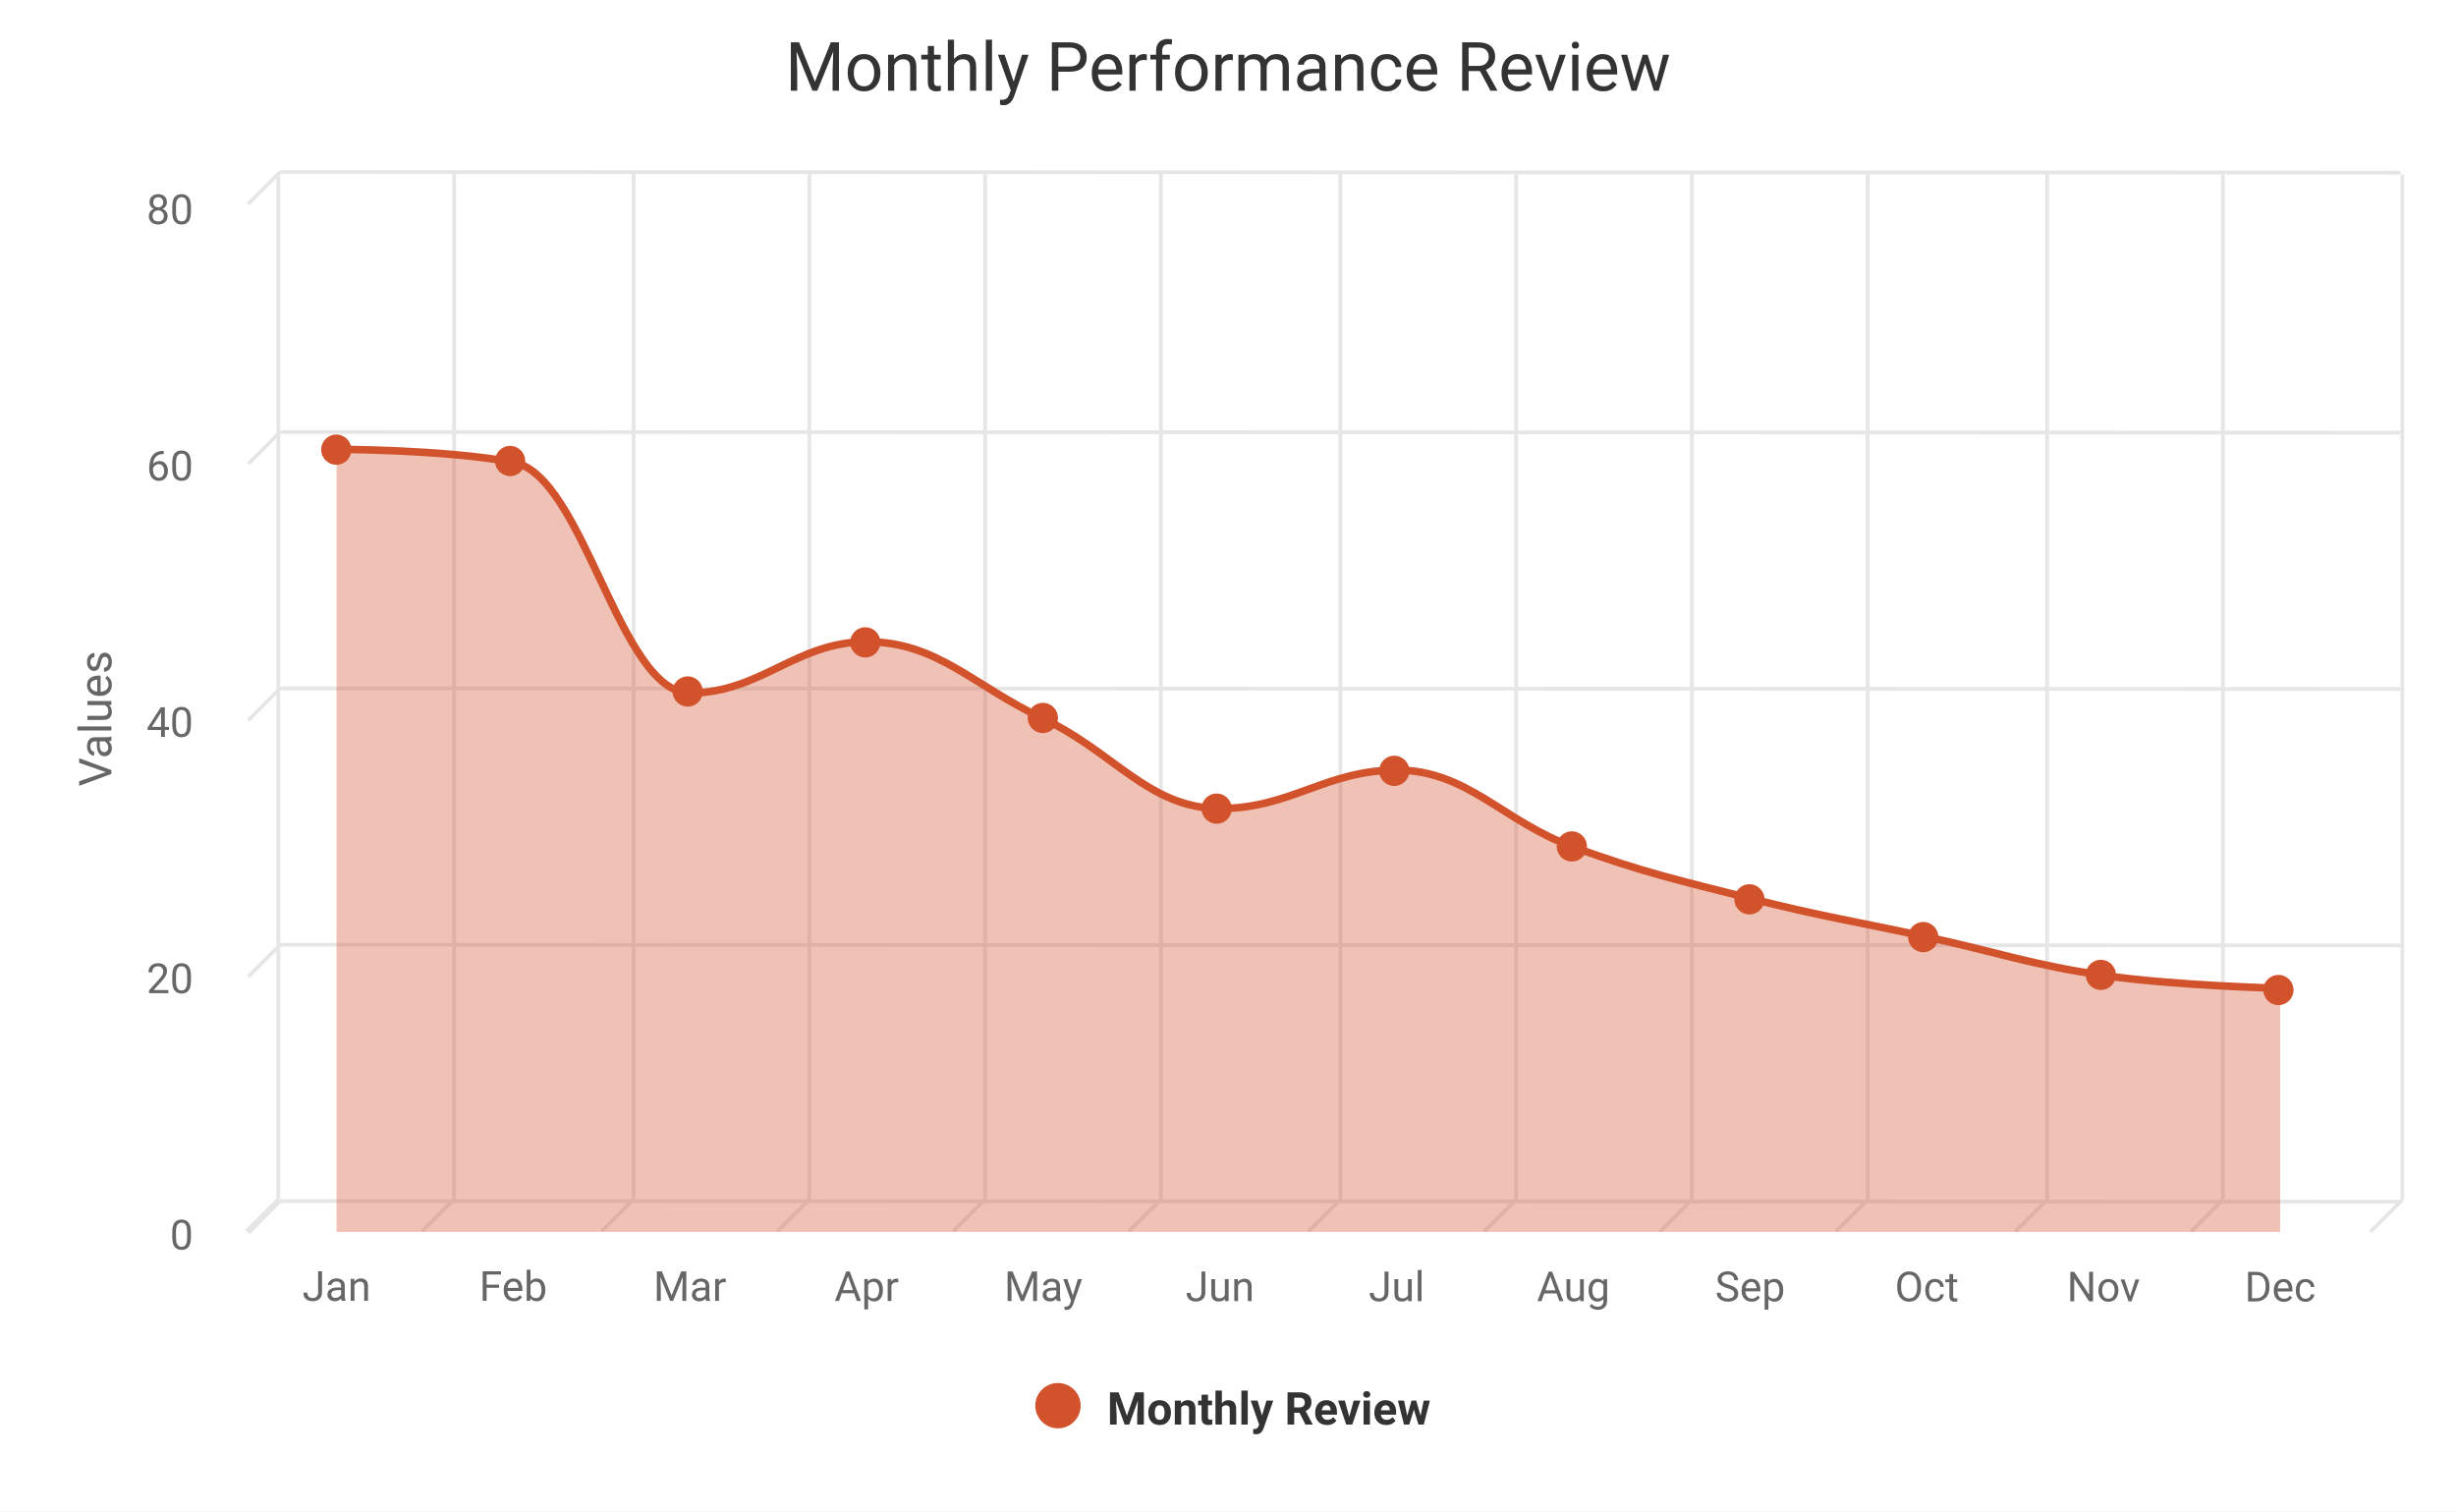
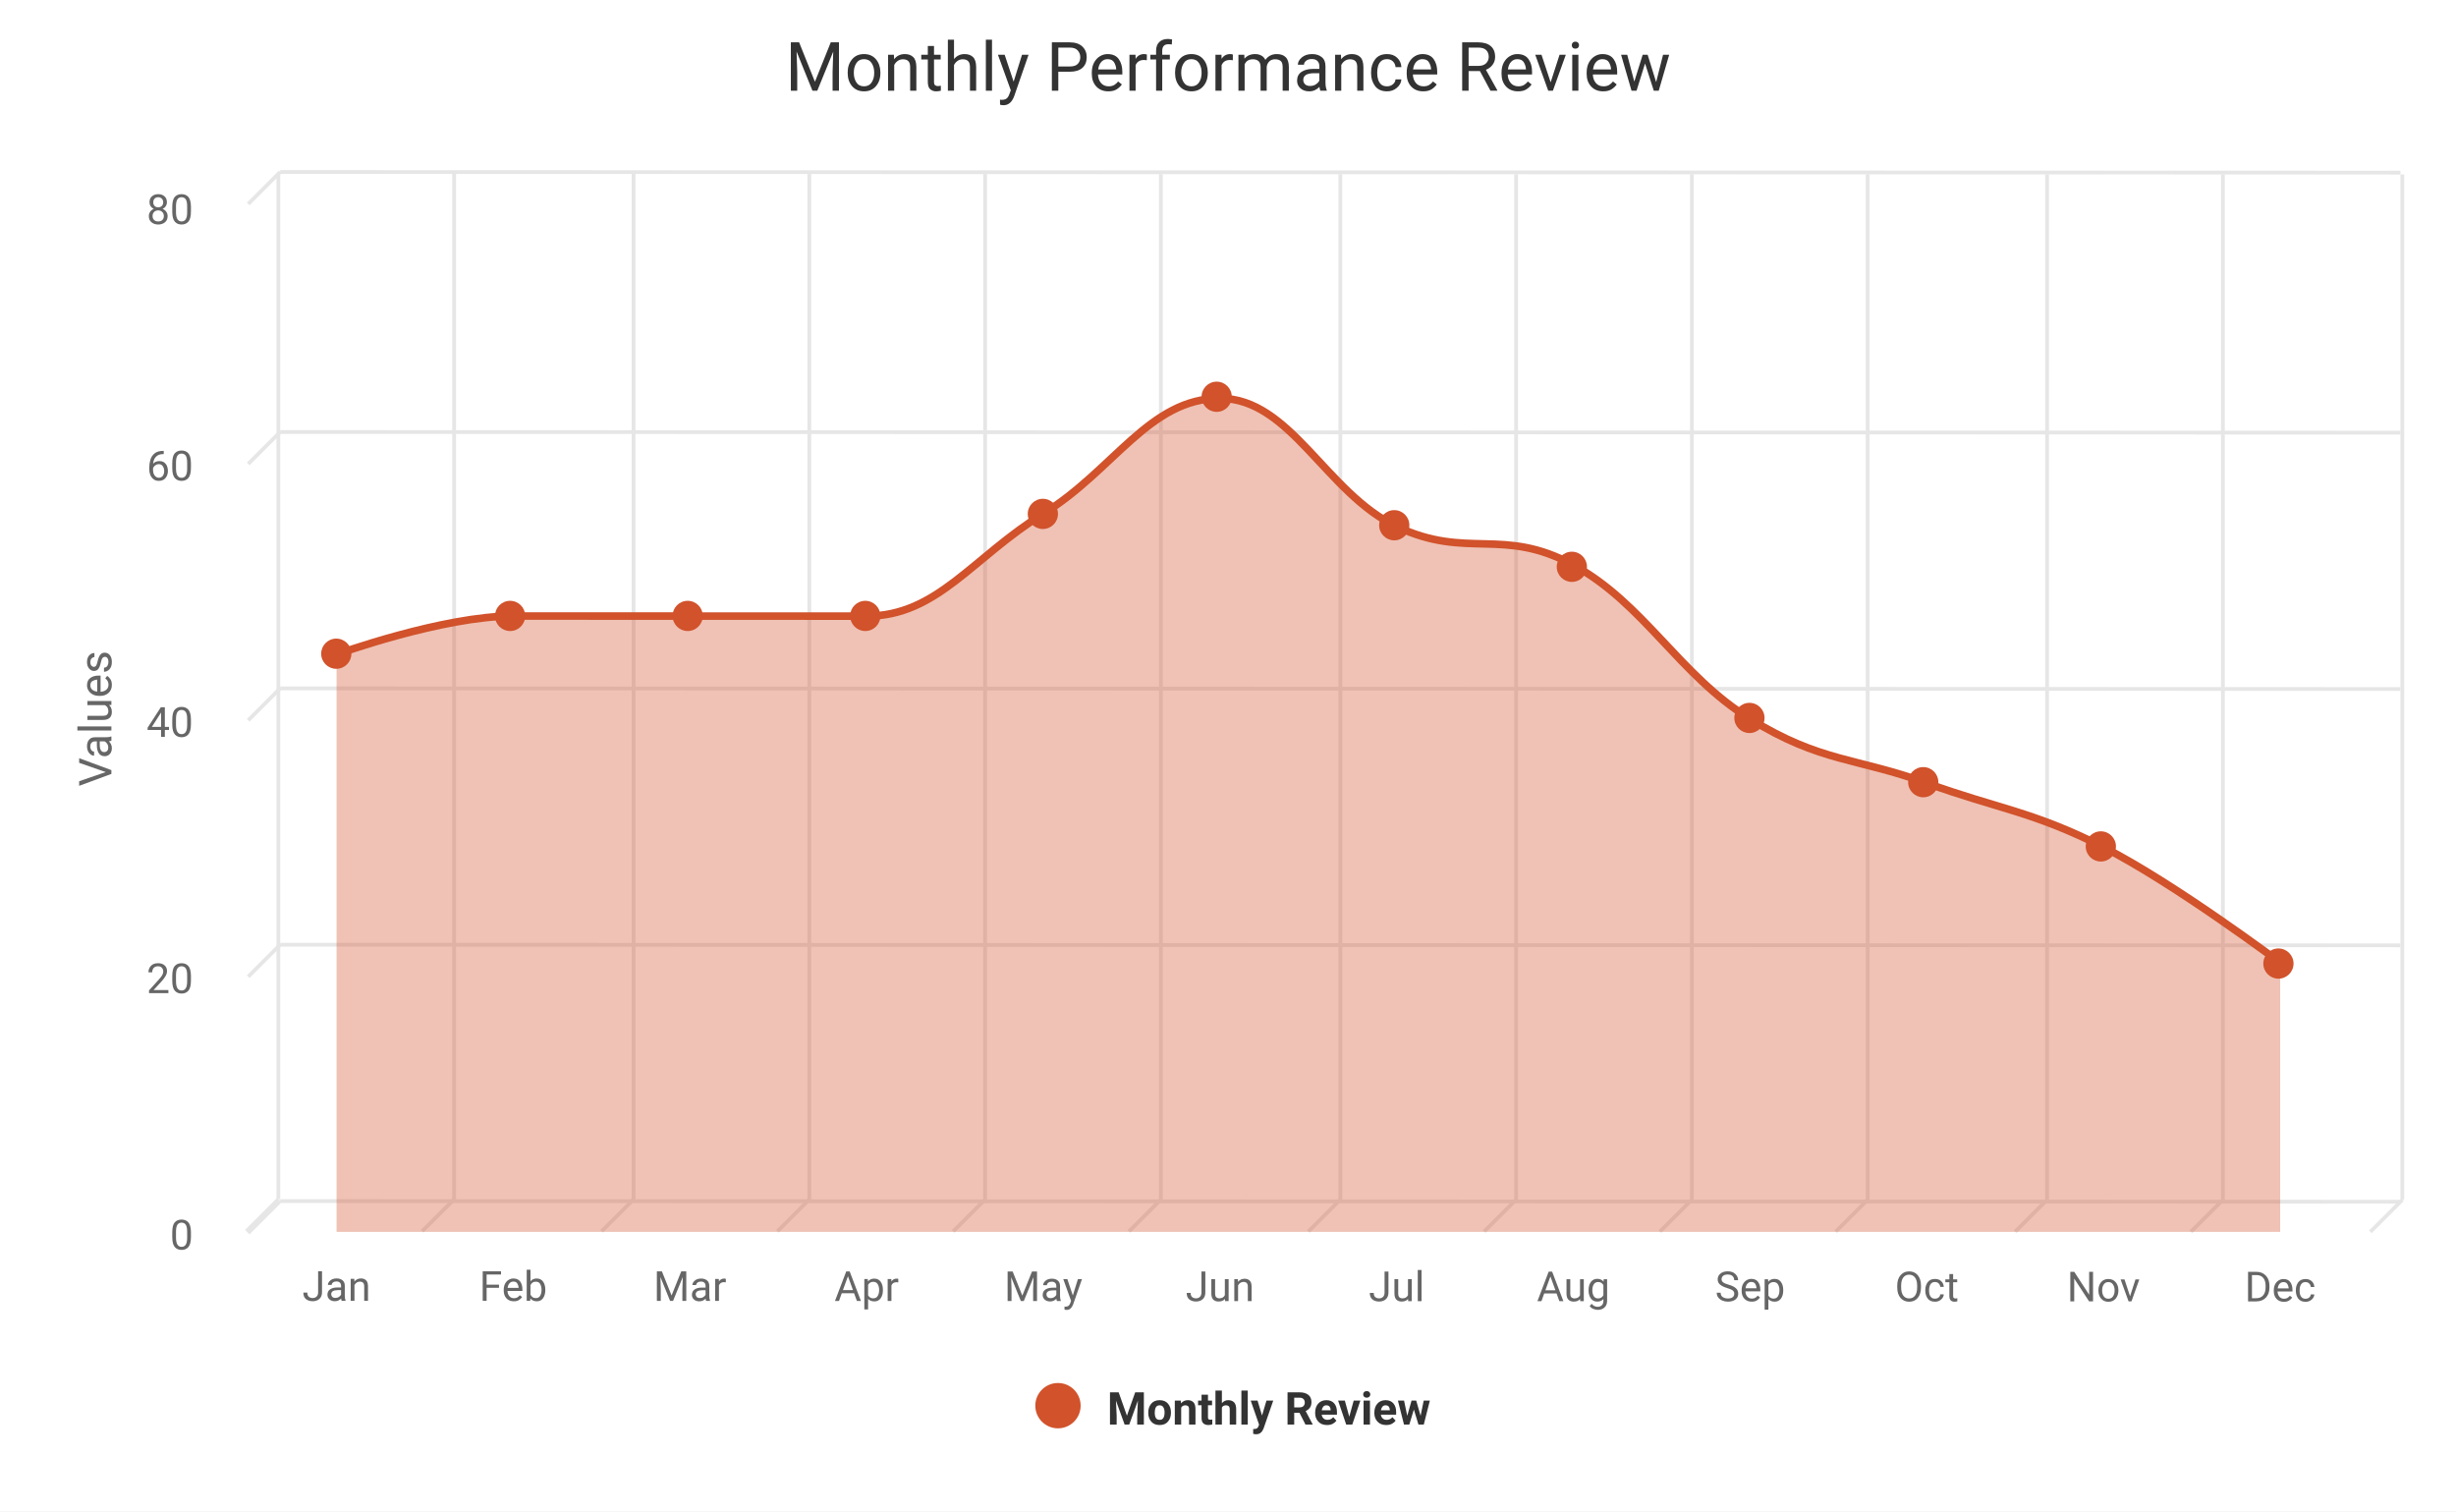
<svg xmlns="http://www.w3.org/2000/svg" version="1.1" class="highcharts-root" style="font-family: Roboto; font-size: 12px;" width="650" height="400" viewBox="0 0 650 400" aria-label="Interactive chart" aria-hidden="false">
  <defs aria-hidden="true">
-     <clipPath id="highcharts-rqmbkfw-4492-">
+     <clipPath id="highcharts-jren4wh-993-">
      <rect x="0" y="0" width="650" height="400" fill="none" />
    </clipPath>
-     <clipPath id="highcharts-rqmbkfw-4505-">
+     <clipPath id="highcharts-jren4wh-1006-">
      <rect x="0" y="0" width="650" height="400" fill="none" />
    </clipPath>
  </defs>
  <rect fill="#ffffff" class="highcharts-background" x="0" y="0" width="650" height="400" rx="0" ry="0" aria-hidden="true" />
  <g stroke-linejoin="round" class="highcharts-3d-frame highcharts-3d-frame-bottom" data-z-index="-1000" aria-hidden="true">
    <path fill="none" d="M 64.723 326.798 L 626.85 326.969 L 635.325 318.495 L 73.198 318.324 Z" visibility="hidden" />
    <path fill="none" d="M 74.15 317.372 L 635.308 317.543 L 626.85 326 L 65.692 325.829 Z" />
    <path fill="none" d="M 64.723 326.798 L 73.198 318.324 L 74.15 317.372 L 65.692 325.829 Z" visibility="hidden" />
    <path fill="none" d="M 635.325 318.495 L 626.85 326.969 L 626.85 326 L 635.308 317.543 Z" />
    <path fill="none" d="M 626.85 326.969 L 64.723 326.798 L 65.692 325.829 L 626.85 326 Z" />
    <path fill="none" d="M 73.198 318.324 L 635.325 318.495 L 635.308 317.543 L 74.15 317.372 Z" visibility="hidden" />
  </g>
  <g stroke-linejoin="round" class="highcharts-3d-frame highcharts-3d-frame-left" data-z-index="-1000" aria-hidden="true">
    <path fill="none" d="M 64.723 326.798 L 65.692 325.829 L 74.15 317.372 L 73.198 318.324 Z" visibility="hidden" />
    <path fill="none" d="M 73.198 45.983 L 74.15 46 L 65.692 54.457 L 64.723 54.457 Z" />
    <path fill="none" d="M 73.198 318.324 L 73.198 45.983 L 64.723 54.457 L 64.723 326.798 Z" visibility="hidden" />
    <path fill="none" d="M 74.15 46 L 74.15 317.372 L 65.692 325.829 L 65.692 54.457 Z" />
    <path fill="none" d="M 64.723 326.798 L 64.723 54.457 L 65.692 54.457 L 65.692 325.829 Z" />
    <path fill="none" d="M 73.198 45.983 L 73.198 318.324 L 74.15 317.372 L 74.15 46 Z" visibility="hidden" />
  </g>
  <g stroke-linejoin="round" class="highcharts-3d-frame highcharts-3d-frame-back" data-z-index="-1000" aria-hidden="true">
    <path fill="none" d="M 635.325 318.495 L 73.198 318.324 L 74.15 317.372 L 635.308 317.543 Z" visibility="hidden" />
    <path fill="none" d="M 73.198 45.983 L 635.325 46.154 L 635.308 46.171 L 74.15 46 Z" />
    <path fill="none" d="M 73.198 318.324 L 73.198 45.983 L 74.15 46 L 74.15 317.372 Z" visibility="hidden" />
    <path fill="none" d="M 635.325 46.154 L 635.325 318.495 L 635.308 317.543 L 635.308 46.171 Z" />
    <path fill="none" d="M 74.15 46 L 635.308 46.171 L 635.308 317.543 L 74.15 317.372 Z" />
    <path fill="none" d="M 73.198 318.324 L 635.325 318.495 L 635.325 46.154 L 73.198 45.983 Z" visibility="hidden" />
  </g>
  <rect fill="none" class="highcharts-plot-background" x="61" y="46" width="579" height="280" aria-hidden="true" />
  <g class="highcharts-pane-group" data-z-index="0" aria-hidden="true" />
  <g class="highcharts-grid highcharts-xaxis-grid" data-z-index="1" aria-hidden="true">
    <path fill="none" stroke="#e6e6e6" stroke-width="1" stroke-dasharray="none" data-z-index="1" class="highcharts-grid-line" d="M 120.187 46.014 L 120.187 317.386 M 111.728 325.843 L 120.187 317.386" opacity="1" />
    <path fill="none" stroke="#e6e6e6" stroke-width="1" stroke-dasharray="none" data-z-index="1" class="highcharts-grid-line" d="M 167.677 46.028 L 167.677 317.4 M 159.218 325.858 L 167.677 317.4" opacity="1" />
    <path fill="none" stroke="#e6e6e6" stroke-width="1" stroke-dasharray="none" data-z-index="1" class="highcharts-grid-line" d="M 214.197 46.043 L 214.197 317.414 M 205.739 325.872 L 214.197 317.414" opacity="1" />
    <path fill="none" stroke="#e6e6e6" stroke-width="1" stroke-dasharray="none" data-z-index="1" class="highcharts-grid-line" d="M 260.718 46.057 L 260.718 317.429 M 252.26 325.886 L 260.718 317.429" opacity="1" />
    <path fill="none" stroke="#e6e6e6" stroke-width="1" stroke-dasharray="none" data-z-index="1" class="highcharts-grid-line" d="M 307.239 46.071 L 307.239 317.443 M 298.781 325.9 L 307.239 317.443" opacity="1" />
    <path fill="none" stroke="#e6e6e6" stroke-width="1" stroke-dasharray="none" data-z-index="1" class="highcharts-grid-line" d="M 354.729 46.085 L 354.729 317.457 M 346.271 325.915 L 354.729 317.457" opacity="1" />
    <path fill="none" stroke="#e6e6e6" stroke-width="1" stroke-dasharray="none" data-z-index="1" class="highcharts-grid-line" d="M 401.25 46.1 L 401.25 317.471 M 392.792 325.929 L 401.25 317.471" opacity="1" />
    <path fill="none" stroke="#e6e6e6" stroke-width="1" stroke-dasharray="none" data-z-index="1" class="highcharts-grid-line" d="M 447.771 46.114 L 447.771 317.486 M 439.312 325.943 L 447.771 317.486" opacity="1" />
    <path fill="none" stroke="#e6e6e6" stroke-width="1" stroke-dasharray="none" data-z-index="1" class="highcharts-grid-line" d="M 494.292 46.128 L 494.292 317.5 M 485.833 325.957 L 494.292 317.5" opacity="1" />
    <path fill="none" stroke="#e6e6e6" stroke-width="1" stroke-dasharray="none" data-z-index="1" class="highcharts-grid-line" d="M 541.782 46.142 L 541.782 317.514 M 533.323 325.972 L 541.782 317.514" opacity="1" />
    <path fill="none" stroke="#e6e6e6" stroke-width="1" stroke-dasharray="none" data-z-index="1" class="highcharts-grid-line" d="M 588.303 46.157 L 588.303 317.528 M 579.844 325.986 L 588.303 317.528" opacity="1" />
    <path fill="none" stroke="#e6e6e6" stroke-width="1" stroke-dasharray="none" data-z-index="1" class="highcharts-grid-line" d="M 635.793 46.171 L 635.793 317.543 M 627.334 326 L 635.793 317.543" opacity="1" />
    <path fill="none" stroke="#e6e6e6" stroke-width="1" stroke-dasharray="none" data-z-index="1" class="highcharts-grid-line" d="M 73.666 46 L 73.666 317.372 M 65.207 325.829 L 73.666 317.372" opacity="1" />
  </g>
  <g class="highcharts-grid highcharts-zaxis-grid" data-z-index="1" aria-hidden="true" />
  <g class="highcharts-grid highcharts-yaxis-grid" data-z-index="1" aria-hidden="true">
    <path fill="none" stroke="#e6e6e6" stroke-width="1" stroke-dasharray="none" data-z-index="1" class="highcharts-grid-line" d="M 74.15 317.856 L 635.308 318.027 M 65.692 326.314 L 74.15 317.856" opacity="1" />
    <path fill="none" stroke="#e6e6e6" stroke-width="1" stroke-dasharray="none" data-z-index="1" class="highcharts-grid-line" d="M 74.15 250.013 L 635.308 250.184 M 65.692 258.471 L 74.15 250.013" opacity="1" />
    <path fill="none" stroke="#e6e6e6" stroke-width="1" stroke-dasharray="none" data-z-index="1" class="highcharts-grid-line" d="M 74.15 182.17 L 635.308 182.341 M 65.692 190.628 L 74.15 182.17" opacity="1" />
    <path fill="none" stroke="#e6e6e6" stroke-width="1" stroke-dasharray="none" data-z-index="1" class="highcharts-grid-line" d="M 74.15 114.328 L 635.308 114.498 M 65.692 122.785 L 74.15 114.328" opacity="1" />
    <path fill="none" stroke="#e6e6e6" stroke-width="1" stroke-dasharray="none" data-z-index="1" class="highcharts-grid-line" d="M 74.15 45.515 L 635.308 45.686 M 65.692 53.973 L 74.15 45.515" opacity="1" />
  </g>
  <rect fill="none" class="highcharts-plot-border" data-z-index="1" x="61" y="46" width="579" height="280" aria-hidden="true" />
  <g class="highcharts-axis highcharts-xaxis" data-z-index="2" aria-hidden="true">
    <path fill="none" class="highcharts-axis-line" stroke="#ccd6eb" stroke-width="1" data-z-index="7" d="M 0 0" />
  </g>
  <g class="highcharts-axis highcharts-zaxis" data-z-index="2" aria-hidden="true">
    <path fill="none" class="highcharts-axis-line" data-z-index="7" d="M 0 0" />
  </g>
  <g class="highcharts-axis highcharts-yaxis" data-z-index="2" aria-hidden="true">
    <text x="29.478" data-z-index="7" text-anchor="middle" transform="translate(0,0) rotate(270 29.47804 190.1432)" class="highcharts-axis-title" style="color: rgb(102, 102, 102); fill: rgb(102, 102, 102);" y="190.143" z="12.637">Values</text>
    <path fill="none" class="highcharts-axis-line" data-z-index="7" d="M 0 0" />
  </g>
  <g class="highcharts-series-group" data-z-index="3" aria-hidden="false">
-     <g class="highcharts-series highcharts-series-0 highcharts-areaspline-series" data-z-index="0.1" opacity="1" transform="translate(61,46) scale(1 1)" clip-path="url(#highcharts-rqmbkfw-4505-)" aria-hidden="true">
-       <path fill="rgb(209,82,43)" fill-opacity="0.35" d="M 28.073 72.915 C 28.073 72.915 56.131 72.915 74.836 76.322 C 93.542 79.728 102.894 137.394 121.6 137.394 C 140.305 137.394 149.658 123.84 168.363 123.84 C 187.068 123.84 196.421 135.382 215.126 144.207 C 233.831 153.033 243.184 167.967 261.889 167.967 C 280.594 167.967 289.947 157.804 308.652 157.804 C 327.358 157.804 336.71 171.381 355.415 178.171 C 374.121 184.961 383.473 187 402.179 191.754 C 420.884 196.509 430.237 197.869 448.942 201.945 C 467.647 206.021 477 209.416 495.705 212.136 C 514.41 214.855 542.468 215.542 542.468 215.542 L 542.468 280 C 542.468 280 514.41 280 495.705 280 C 477 280 467.647 280 448.942 280 C 430.237 280 420.884 280 402.179 280 C 383.473 280 374.121 280 355.415 280 C 336.71 280 327.358 280 308.652 280 C 289.947 280 280.594 280 261.889 280 C 243.184 280 233.831 280 215.126 280 C 196.421 280 187.068 280 168.363 280 C 149.658 280 140.305 280 121.6 280 C 102.894 280 93.542 280 74.836 280 C 56.131 280 28.073 280 28.073 280 Z" class="highcharts-area" data-z-index="0" />
-       <path fill="none" d="M 28.073 72.915 C 28.073 72.915 56.131 72.915 74.836 76.322 C 93.542 79.728 102.894 137.394 121.6 137.394 C 140.305 137.394 149.658 123.84 168.363 123.84 C 187.068 123.84 196.421 135.382 215.126 144.207 C 233.831 153.033 243.184 167.967 261.889 167.967 C 280.594 167.967 289.947 157.804 308.652 157.804 C 327.358 157.804 336.71 171.381 355.415 178.171 C 374.121 184.961 383.473 187 402.179 191.754 C 420.884 196.509 430.237 197.869 448.942 201.945 C 467.647 206.021 477 209.416 495.705 212.136 C 514.41 214.855 542.468 215.542 542.468 215.542" class="highcharts-graph" data-z-index="1" stroke="#d1522b" stroke-width="2" stroke-linejoin="round" stroke-linecap="round" />
+     <g class="highcharts-series highcharts-series-0 highcharts-areaspline-series" data-z-index="0.1" opacity="1" transform="translate(61,46) scale(1 1)" clip-path="url(#highcharts-jren4wh-1006-)" aria-hidden="true">
+       <path fill="rgb(209,82,43)" fill-opacity="0.35" d="M 28.073 127.19 C 28.073 127.19 56.131 117.027 74.836 117.027 C 93.542 117.027 102.894 117.036 121.6 117.042 C 140.305 117.047 149.658 117.056 168.363 117.056 C 187.068 117.056 196.421 101.461 215.126 89.933 C 233.831 78.405 243.184 59.418 261.889 59.418 C 280.594 59.418 289.947 84.528 308.652 93.354 C 327.358 102.179 336.71 93.362 355.415 103.544 C 374.121 113.726 383.473 132.725 402.179 144.264 C 420.884 155.803 430.237 154.449 448.942 161.239 C 467.647 168.029 477 168.711 495.705 178.214 C 514.41 187.718 542.468 208.758 542.468 208.758 L 542.468 280 C 542.468 280 514.41 280 495.705 280 C 477 280 467.647 280 448.942 280 C 430.237 280 420.884 280 402.179 280 C 383.473 280 374.121 280 355.415 280 C 336.71 280 327.358 280 308.652 280 C 289.947 280 280.594 280 261.889 280 C 243.184 280 233.831 280 215.126 280 C 196.421 280 187.068 280 168.363 280 C 149.658 280 140.305 280 121.6 280 C 102.894 280 93.542 280 74.836 280 C 56.131 280 28.073 280 28.073 280 Z" class="highcharts-area" data-z-index="0" />
+       <path fill="none" d="M 28.073 127.19 C 28.073 127.19 56.131 117.027 74.836 117.027 C 93.542 117.027 102.894 117.036 121.6 117.042 C 140.305 117.047 149.658 117.056 168.363 117.056 C 187.068 117.056 196.421 101.461 215.126 89.933 C 233.831 78.405 243.184 59.418 261.889 59.418 C 280.594 59.418 289.947 84.528 308.652 93.354 C 327.358 102.179 336.71 93.362 355.415 103.544 C 374.121 113.726 383.473 132.725 402.179 144.264 C 420.884 155.803 430.237 154.449 448.942 161.239 C 467.647 168.029 477 168.711 495.705 178.214 C 514.41 187.718 542.468 208.758 542.468 208.758" class="highcharts-graph" data-z-index="1" stroke="#d1522b" stroke-width="2" stroke-linejoin="round" stroke-linecap="round" />
    </g>
    <g class="highcharts-markers highcharts-series-0 highcharts-areaspline-series" data-z-index="0.1" opacity="1" transform="translate(61,46) scale(1 1)" clip-path="none" aria-hidden="false">
-       <path fill="#d1522b" d="M 28 77 A 4 4 0 1 1 28.004 77 Z" opacity="1" class="highcharts-point" tabindex="-1" role="img" aria-label="Jan, 61 units. Monthly Review." style="outline: none;" />
-       <path fill="#d1522b" d="M 74 80 A 4 4 0 1 1 74.004 80 Z" opacity="1" class="highcharts-point" tabindex="-1" role="img" aria-label="Feb, 60 units. Monthly Review." style="outline: none;" />
-       <path fill="#d1522b" d="M 121 141 A 4 4 0 1 1 121.004 141 Z" opacity="1" class="highcharts-point" tabindex="-1" role="img" aria-label="Mar, 42 units. Monthly Review." style="outline: none;" />
-       <path fill="#d1522b" d="M 168 128 A 4 4 0 1 1 168.004 128 Z" opacity="1" class="highcharts-point" tabindex="-1" role="img" aria-label="Apr, 46 units. Monthly Review." style="outline: none;" />
-       <path fill="#d1522b" d="M 215 148 A 4 4 0 1 1 215.004 148 Z" opacity="1" class="highcharts-point" tabindex="-1" role="img" aria-label="May, 40 units. Monthly Review." style="outline: none;" />
-       <path fill="#d1522b" d="M 261 172 A 4 4 0 1 1 261.004 172 Z" opacity="1" class="highcharts-point" tabindex="-1" role="img" aria-label="Jun, 33 units. Monthly Review." style="outline: none;" />
-       <path fill="#d1522b" d="M 308 162 A 4 4 0 1 1 308.004 162 Z" opacity="1" class="highcharts-point" tabindex="-1" role="img" aria-label="Jul, 36 units. Monthly Review." style="outline: none;" />
-       <path fill="#d1522b" d="M 355 182 A 4 4 0 1 1 355.004 182 Z" opacity="1" class="highcharts-point" tabindex="-1" role="img" aria-label="Aug, 30 units. Monthly Review." style="outline: none;" />
-       <path fill="#d1522b" d="M 402 196 A 4 4 0 1 1 402.004 196 Z" opacity="1" class="highcharts-point" tabindex="-1" role="img" aria-label="Sep, 26 units. Monthly Review." style="outline: none;" />
-       <path fill="#d1522b" d="M 448 206 A 4 4 0 1 1 448.004 206 Z" opacity="1" class="highcharts-point" tabindex="-1" role="img" aria-label="Oct, 23 units. Monthly Review." style="outline: none;" />
-       <path fill="#d1522b" d="M 495 216 A 4 4 0 1 1 495.004 216 Z" opacity="1" class="highcharts-point" tabindex="-1" role="img" aria-label="Nov, 20 units. Monthly Review." style="outline: none;" />
-       <path fill="#d1522b" d="M 542 220 A 4 4 0 1 1 542.004 220 Z" opacity="1" class="highcharts-point" tabindex="-1" role="img" aria-label="Dec, 19 units. Monthly Review." style="outline: none;" />
+       <path fill="#d1522b" d="M 28 131 A 4 4 0 1 1 28.004 131 Z" opacity="1" class="highcharts-point" tabindex="-1" role="img" aria-label="Jan, 45 units. Monthly Review." style="outline: none;" />
+       <path fill="#d1522b" d="M 74 121 A 4 4 0 1 1 74.004 121 Z" opacity="1" class="highcharts-point" tabindex="-1" role="img" aria-label="Feb, 48 units. Monthly Review." style="outline: none;" />
+       <path fill="#d1522b" d="M 121 121 A 4 4 0 1 1 121.004 121 Z" opacity="1" class="highcharts-point" tabindex="-1" role="img" aria-label="Mar, 48 units. Monthly Review." style="outline: none;" />
+       <path fill="#d1522b" d="M 168 121 A 4 4 0 1 1 168.004 121 Z" opacity="1" class="highcharts-point" tabindex="-1" role="img" aria-label="Apr, 48 units. Monthly Review." style="outline: none;" />
+       <path fill="#d1522b" d="M 215 94 A 4 4 0 1 1 215.004 94 Z" opacity="1" class="highcharts-point" tabindex="-1" role="img" aria-label="May, 56 units. Monthly Review." style="outline: none;" />
+       <path fill="#d1522b" d="M 261 63 A 4 4 0 1 1 261.004 63 Z" opacity="1" class="highcharts-point" tabindex="-1" role="img" aria-label="Jun, 65 units. Monthly Review." style="outline: none;" />
+       <path fill="#d1522b" d="M 308 97 A 4 4 0 1 1 308.004 97 Z" opacity="1" class="highcharts-point" tabindex="-1" role="img" aria-label="Jul, 55 units. Monthly Review." style="outline: none;" />
+       <path fill="#d1522b" d="M 355 108 A 4 4 0 1 1 355.004 108 Z" opacity="1" class="highcharts-point" tabindex="-1" role="img" aria-label="Aug, 52 units. Monthly Review." style="outline: none;" />
+       <path fill="#d1522b" d="M 402 148 A 4 4 0 1 1 402.004 148 Z" opacity="1" class="highcharts-point" tabindex="-1" role="img" aria-label="Sep, 40 units. Monthly Review." style="outline: none;" />
+       <path fill="#d1522b" d="M 448 165 A 4 4 0 1 1 448.004 165 Z" opacity="1" class="highcharts-point" tabindex="-1" role="img" aria-label="Oct, 35 units. Monthly Review." style="outline: none;" />
+       <path fill="#d1522b" d="M 495 182 A 4 4 0 1 1 495.004 182 Z" opacity="1" class="highcharts-point" tabindex="-1" role="img" aria-label="Nov, 30 units. Monthly Review." style="outline: none;" />
+       <path fill="#d1522b" d="M 542 213 A 4 4 0 1 1 542.004 213 Z" opacity="1" class="highcharts-point" tabindex="-1" role="img" aria-label="Dec, 21 units. Monthly Review." style="outline: none;" />
    </g>
  </g>
  <text x="325" text-anchor="middle" class="highcharts-title" data-z-index="4" style="color: rgb(51, 51, 51); font-size: 18px; fill: rgb(51, 51, 51);" y="24" aria-hidden="true">Monthly Performance Review</text>
  <text x="325" text-anchor="middle" class="highcharts-subtitle" data-z-index="4" style="color: rgb(102, 102, 102); fill: rgb(102, 102, 102);" y="45" aria-hidden="true" />
  <text x="10" text-anchor="start" class="highcharts-caption" data-z-index="4" style="color: rgb(102, 102, 102); fill: rgb(102, 102, 102);" y="397" aria-hidden="true" />
  <g class="highcharts-legend highcharts-no-tooltip" data-z-index="7" transform="translate(264,359)" aria-hidden="true">
    <rect fill="none" class="highcharts-legend-box" rx="0" ry="0" x="0" y="0" width="121" height="26" />
    <g data-z-index="1">
      <g>
        <g class="highcharts-legend-item highcharts-areaspline-series highcharts-color-undefined highcharts-series-0" data-z-index="1" transform="translate(8,3)">
          <text x="21" text-anchor="start" data-z-index="2" y="15" style="color: rgb(51, 51, 51); cursor: pointer; font-size: 12px; font-weight: bold; fill: rgb(51, 51, 51);">Monthly Review</text>
          <rect x="2" y="4" width="12" height="12" fill="#d1522b" rx="6" ry="6" class="highcharts-point" data-z-index="3" />
        </g>
      </g>
    </g>
  </g>
  <g class="highcharts-axis-labels highcharts-xaxis-labels" data-z-index="7" aria-hidden="true">
    <text x="89.073" style="color: rgb(102, 102, 102); cursor: default; font-size: 11px; fill: rgb(102, 102, 102);" text-anchor="middle" transform="translate(0,0)" y="344.253" z="14.598" opacity="1">Jan</text>
    <text x="135.836" style="color: rgb(102, 102, 102); cursor: default; font-size: 11px; fill: rgb(102, 102, 102);" text-anchor="middle" transform="translate(0,0)" y="344.268" z="13.782" opacity="1">Feb</text>
    <text x="182.6" style="color: rgb(102, 102, 102); cursor: default; font-size: 11px; fill: rgb(102, 102, 102);" text-anchor="middle" transform="translate(0,0)" y="344.282" z="12.966" opacity="1">Mar</text>
    <text x="229.363" style="color: rgb(102, 102, 102); cursor: default; font-size: 11px; fill: rgb(102, 102, 102);" text-anchor="middle" transform="translate(0,0)" y="344.296" z="12.149" opacity="1">Apr</text>
    <text x="276.126" style="color: rgb(102, 102, 102); cursor: default; font-size: 11px; fill: rgb(102, 102, 102);" text-anchor="middle" transform="translate(0,0)" y="344.31" z="11.333" opacity="1">May</text>
    <text x="322.889" style="color: rgb(102, 102, 102); cursor: default; font-size: 11px; fill: rgb(102, 102, 102);" text-anchor="middle" transform="translate(0,0)" y="344.325" z="10.517" opacity="1">Jun</text>
    <text x="369.652" style="color: rgb(102, 102, 102); cursor: default; font-size: 11px; fill: rgb(102, 102, 102);" text-anchor="middle" transform="translate(0,0)" y="344.339" z="9.701" opacity="1">Jul</text>
    <text x="416.415" style="color: rgb(102, 102, 102); cursor: default; font-size: 11px; fill: rgb(102, 102, 102);" text-anchor="middle" transform="translate(0,0)" y="344.353" z="8.885" opacity="1">Aug</text>
    <text x="463.179" style="color: rgb(102, 102, 102); cursor: default; font-size: 11px; fill: rgb(102, 102, 102);" text-anchor="middle" transform="translate(0,0)" y="344.367" z="8.069" opacity="1">Sep</text>
    <text x="509.942" style="color: rgb(102, 102, 102); cursor: default; font-size: 11px; fill: rgb(102, 102, 102);" text-anchor="middle" transform="translate(0,0)" y="344.382" z="7.253" opacity="1">Oct</text>
    <text x="556.705" style="color: rgb(102, 102, 102); cursor: default; font-size: 11px; fill: rgb(102, 102, 102);" text-anchor="middle" transform="translate(0,0)" y="344.396" z="6.437" opacity="1">Nov</text>
    <text x="603.468" style="color: rgb(102, 102, 102); cursor: default; font-size: 11px; fill: rgb(102, 102, 102);" text-anchor="middle" transform="translate(0,0)" y="344.41" z="5.62" opacity="1">Dec</text>
  </g>
  <g class="highcharts-axis-labels highcharts-zaxis-labels" data-z-index="7" aria-hidden="true" />
  <g class="highcharts-axis-labels highcharts-yaxis-labels" data-z-index="7" aria-hidden="true">
    <text x="51.152" style="color: rgb(102, 102, 102); cursor: default; font-size: 11px; fill: rgb(102, 102, 102);" text-anchor="end" transform="translate(0,0)" y="330.675" z="15.09" opacity="1">0</text>
    <text x="51.152" style="color: rgb(102, 102, 102); cursor: default; font-size: 11px; fill: rgb(102, 102, 102);" text-anchor="end" transform="translate(0,0)" y="262.832" z="13.906" opacity="1">20</text>
    <text x="51.152" text-anchor="end" transform="translate(0,0)" style="color: rgb(102, 102, 102); cursor: default; font-size: 11px; fill: rgb(102, 102, 102);" y="194.989" z="12.722" opacity="1">40</text>
    <text x="51.152" text-anchor="end" transform="translate(0,0)" style="color: rgb(102, 102, 102); cursor: default; font-size: 11px; fill: rgb(102, 102, 102);" y="127.146" z="11.538" opacity="1">60</text>
    <text x="51.152" text-anchor="end" transform="translate(0,0)" style="color: rgb(102, 102, 102); cursor: default; font-size: 11px; fill: rgb(102, 102, 102);" y="59.303" z="10.354" opacity="1">80</text>
  </g>
  <g stroke-linejoin="round" class="highcharts-3d-frame highcharts-3d-frame-top" data-z-index="1000" aria-hidden="true">
    <path fill="none" d="M 73.198 45.983 L 635.325 46.154 L 626.85 54.628 L 64.723 54.457 Z" visibility="hidden" />
    <path fill="none" d="M 65.692 54.457 L 626.85 54.628 L 635.308 46.171 L 74.15 46 Z" visibility="hidden" />
    <path fill="none" d="M 73.198 45.983 L 64.723 54.457 L 65.692 54.457 L 74.15 46 Z" visibility="hidden" />
    <path fill="none" d="M 626.85 54.628 L 635.325 46.154 L 635.308 46.171 L 626.85 54.628 Z" visibility="hidden" />
    <path fill="none" d="M 64.723 54.457 L 626.85 54.628 L 626.85 54.628 L 65.692 54.457 Z" visibility="hidden" />
    <path fill="none" d="M 635.325 46.154 L 73.198 45.983 L 74.15 46 L 635.308 46.171 Z" visibility="hidden" />
  </g>
  <g stroke-linejoin="round" class="highcharts-3d-frame highcharts-3d-frame-right" data-z-index="1000" aria-hidden="true">
    <path fill="none" d="M 635.325 318.495 L 635.308 317.543 L 626.85 326 L 626.85 326.969 Z" visibility="hidden" />
    <path fill="none" d="M 626.85 54.628 L 626.85 54.628 L 635.308 46.171 L 635.325 46.154 Z" visibility="hidden" />
    <path fill="none" d="M 626.85 54.628 L 626.85 326 L 635.308 317.543 L 635.308 46.171 Z" visibility="hidden" />
    <path fill="none" d="M 626.85 326.969 L 626.85 54.628 L 635.325 46.154 L 635.325 318.495 Z" visibility="hidden" />
    <path fill="none" d="M 626.85 54.628 L 626.85 326.969 L 626.85 326 L 626.85 54.628 Z" visibility="hidden" />
    <path fill="none" d="M 635.325 318.495 L 635.325 46.154 L 635.308 46.171 L 635.308 317.543 Z" visibility="hidden" />
  </g>
  <g stroke-linejoin="round" class="highcharts-3d-frame highcharts-3d-frame-front" data-z-index="1000" aria-hidden="true">
    <path fill="none" d="M 64.723 326.798 L 626.85 326.969 L 626.85 326 L 65.692 325.829 Z" visibility="hidden" />
    <path fill="none" d="M 626.85 54.628 L 64.723 54.457 L 65.692 54.457 L 626.85 54.628 Z" visibility="hidden" />
    <path fill="none" d="M 64.723 54.457 L 64.723 326.798 L 65.692 325.829 L 65.692 54.457 Z" visibility="hidden" />
    <path fill="none" d="M 626.85 326.969 L 626.85 54.628 L 626.85 54.628 L 626.85 326 Z" visibility="hidden" />
    <path fill="none" d="M 626.85 54.628 L 65.692 54.457 L 65.692 325.829 L 626.85 326 Z" visibility="hidden" />
    <path fill="none" d="M 626.85 326.969 L 64.723 326.798 L 64.723 54.457 L 626.85 54.628 Z" visibility="hidden" />
  </g>
</svg>
